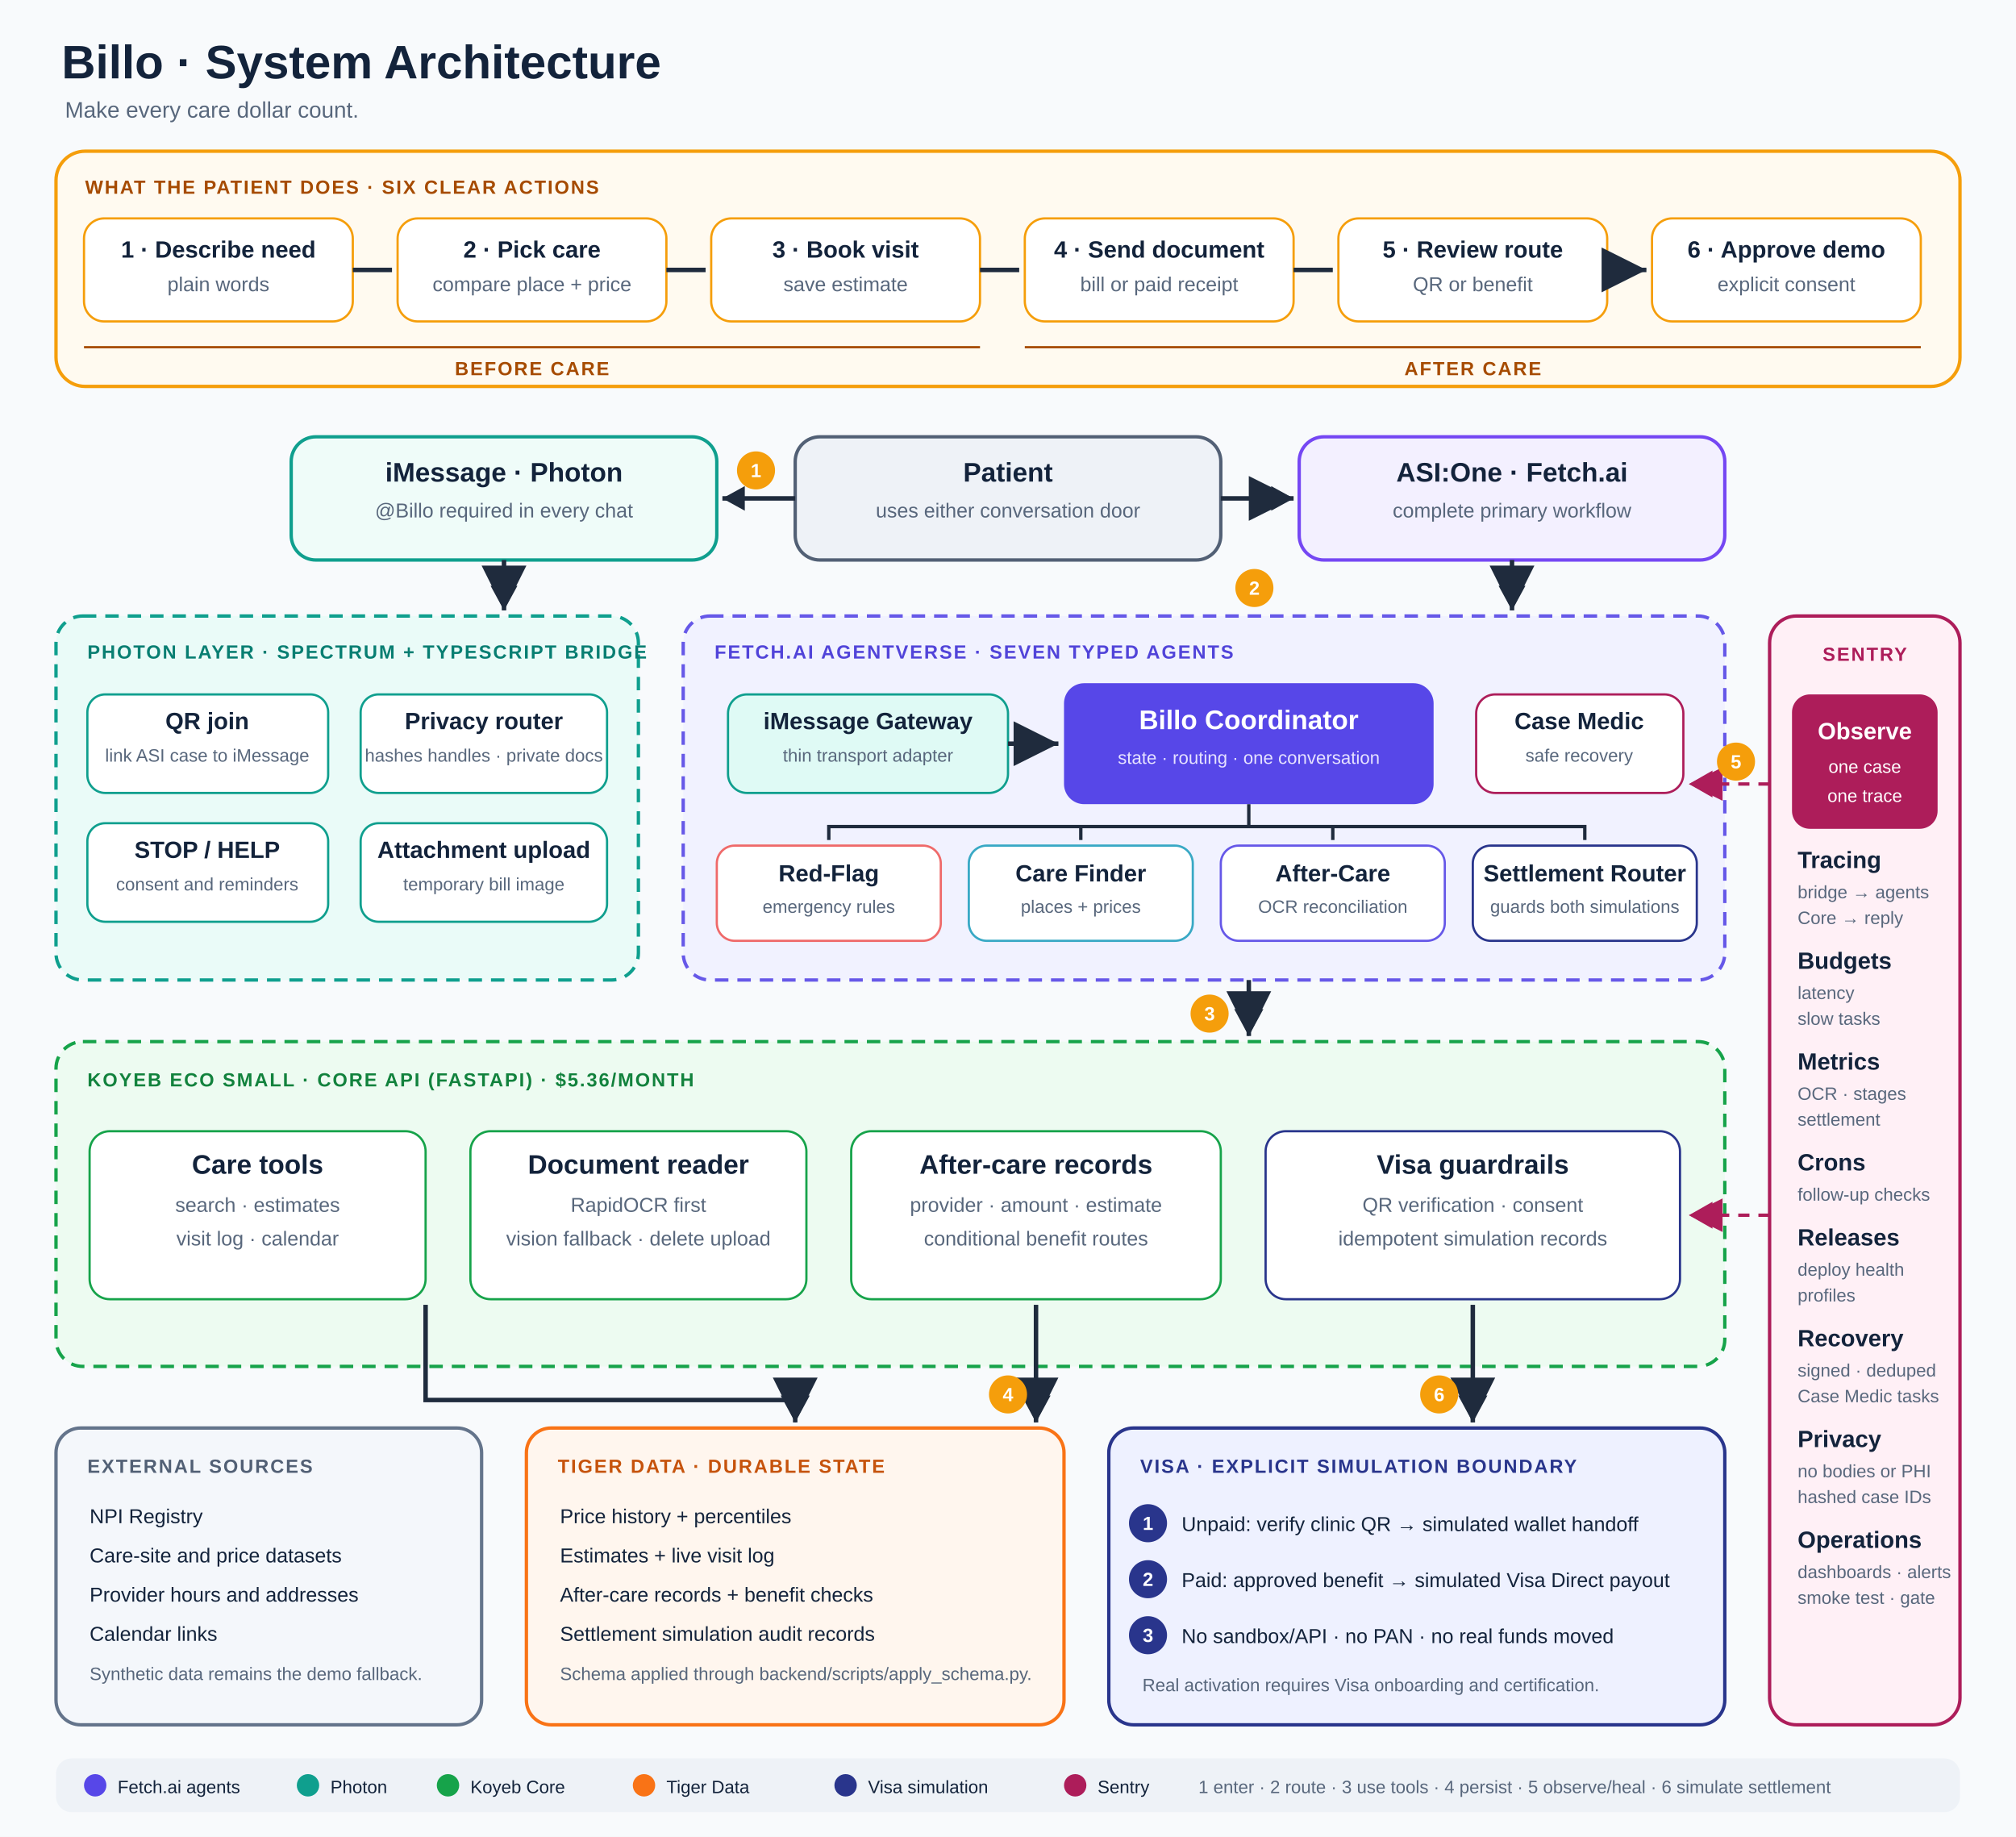
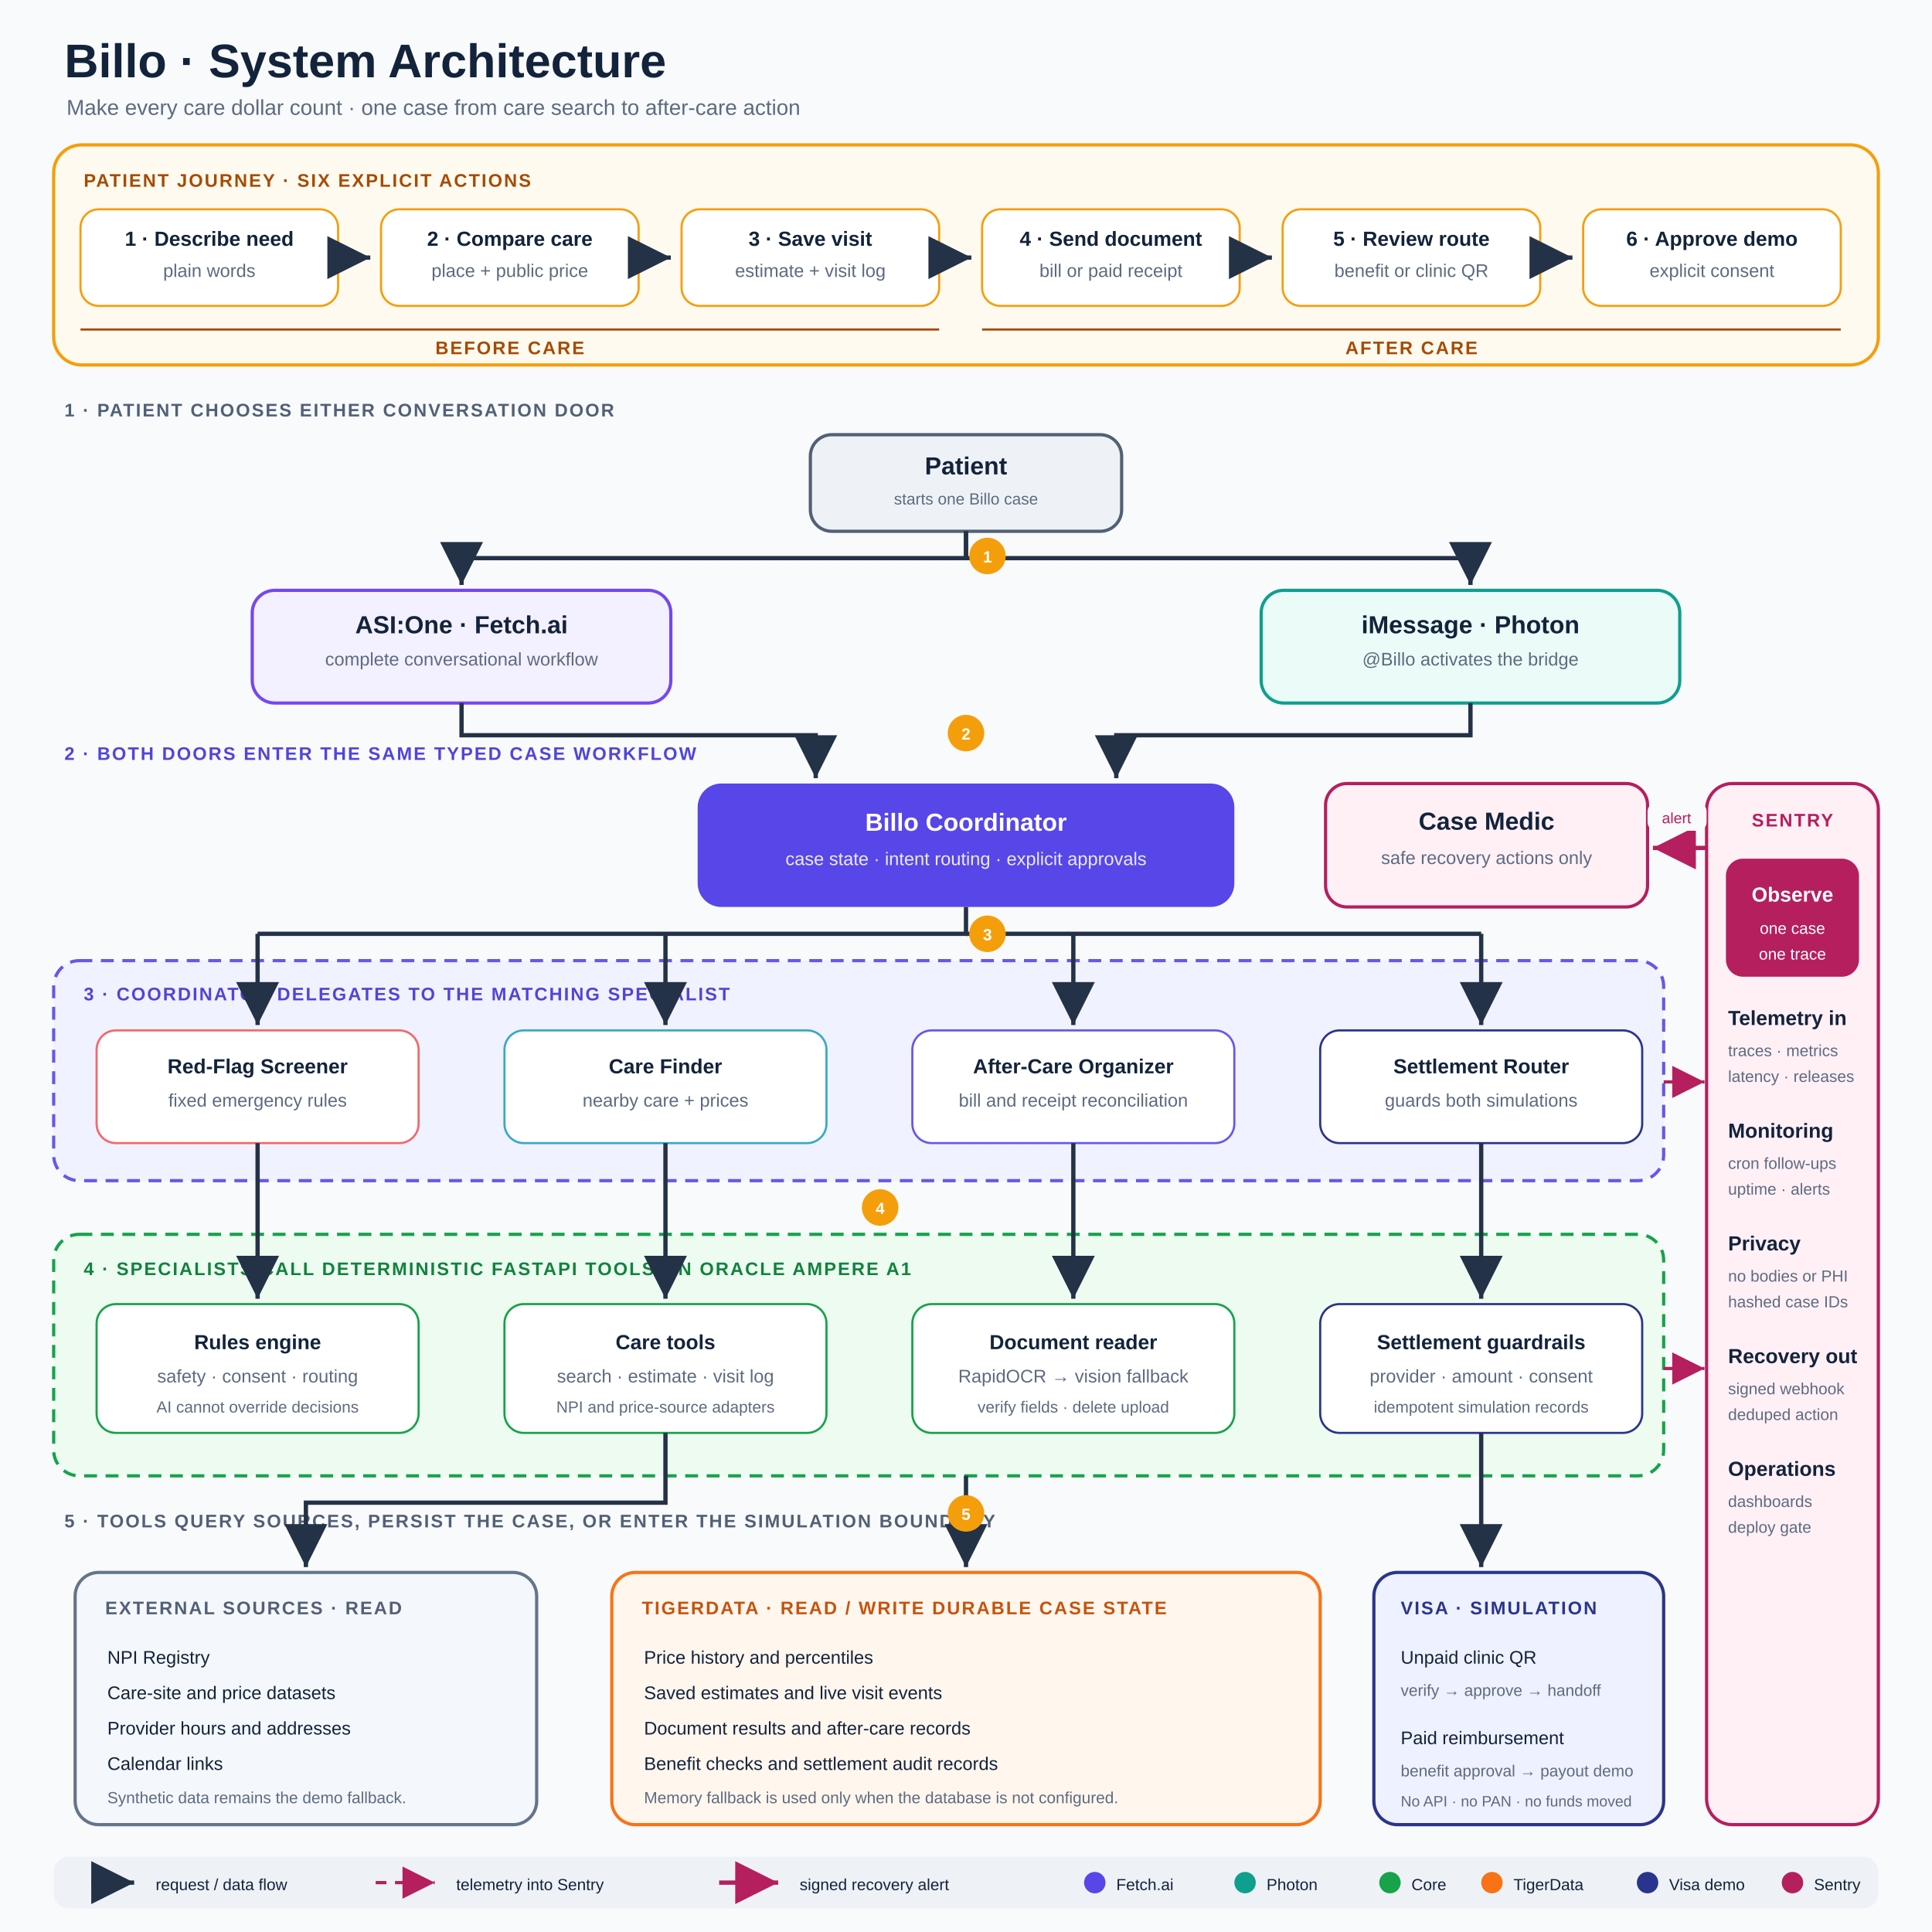
- <svg xmlns="http://www.w3.org/2000/svg" width="1800" height="1640" viewBox="0 0 1800 1640">
+ <svg xmlns="http://www.w3.org/2000/svg" width="1800" height="1800" viewBox="0 0 1800 1800">
  <defs>
    <style>
-       .bg{fill:#f8fafc}.ink{fill:#13233b}.muted{fill:#58677c}.title{font:700 42px Arial,sans-serif}.sub{font:20px Arial,sans-serif}.h{font:700 24px Arial,sans-serif}.boxh{font:700 21px Arial,sans-serif}.body{font:18px Arial,sans-serif}.small{font:16px Arial,sans-serif}.tiny{font:14px Arial,sans-serif}.label{font:700 17px Arial,sans-serif;letter-spacing:1.4px}.num{font:700 17px Arial,sans-serif;fill:#fff}.arrow{stroke:#1f2b3d;stroke-width:4;fill:none;marker-end:url(#arrow)}.dash{stroke:#ad1d5a;stroke-width:3;stroke-dasharray:10 8;fill:none;marker-end:url(#pinkArrow)}
+       .bg{fill:#f8fafc}.ink{fill:#13233b}.muted{fill:#5d6b7f}.title{font:700 44px Arial,sans-serif}.sub{font:20px Arial,sans-serif}.section{font:700 17px Arial,sans-serif;letter-spacing:1.5px}.h{font:700 23px Arial,sans-serif}.boxh{font:700 19px Arial,sans-serif}.body{font:17px Arial,sans-serif}.small{font:15px Arial,sans-serif}.tiny{font:14px Arial,sans-serif}.flow{stroke:#243247;stroke-width:4;fill:none;marker-end:url(#flowArrow)}.bus{stroke:#243247;stroke-width:4;fill:none}.observe{stroke:#b51f5d;stroke-width:3;stroke-dasharray:10 8;fill:none;marker-end:url(#observeArrow)}.recover{stroke:#b51f5d;stroke-width:4;fill:none;marker-end:url(#recoverArrow)}.edge{stroke:#d6dde8;stroke-width:2}.labelbg{fill:#f8fafc}.step{font:700 15px Arial,sans-serif;fill:#fff}
    </style>
-     <marker id="arrow" markerWidth="12" markerHeight="12" refX="10" refY="5" orient="auto">
-       <path d="M0,0 L10,5 L0,10 z" fill="#1f2b3d" />
+     <marker id="flowArrow" markerWidth="12" markerHeight="12" refX="10" refY="5" orient="auto" markerUnits="strokeWidth">
+       <path d="M0 0 L10 5 L0 10 Z" fill="#243247" />
    </marker>
-     <marker id="pinkArrow" markerWidth="12" markerHeight="12" refX="10" refY="5" orient="auto">
-       <path d="M0,0 L10,5 L0,10 z" fill="#ad1d5a" />
+     <marker id="observeArrow" markerWidth="12" markerHeight="12" refX="10" refY="5" orient="auto" markerUnits="strokeWidth">
+       <path d="M0 0 L10 5 L0 10 Z" fill="#b51f5d" />
+     </marker>
+     <marker id="recoverArrow" markerWidth="12" markerHeight="12" refX="10" refY="5" orient="auto" markerUnits="strokeWidth">
+       <path d="M0 0 L10 5 L0 10 Z" fill="#b51f5d" />
    </marker>
  </defs>
-   <rect class="bg" width="1800" height="1640" />
-   <text x="55" y="70" class="title ink">Billo · System Architecture</text>
-   <text x="58" y="105" class="sub muted">Make every care dollar count.</text>
-   <rect x="50" y="135" width="1700" height="210" rx="26" fill="#fffaf0" stroke="#f59e0b" stroke-width="3" />
-   <text x="76" y="173" class="label" fill="#a64b00">WHAT THE PATIENT DOES · SIX CLEAR ACTIONS</text>
+   <rect class="bg" width="1800" height="1800" />
+   <text x="60" y="72" class="title ink">Billo · System Architecture</text>
+   <text x="62" y="107" class="sub muted">Make every care dollar count · one case from care search to after-care action</text>
+   <rect x="50" y="135" width="1700" height="205" rx="26" fill="#fffaf0" stroke="#f59e0b" stroke-width="3" />
+   <text x="78" y="174" class="section" fill="#a64b00">PATIENT JOURNEY · SIX EXPLICIT ACTIONS</text>
  <g>
-     <rect x="75" y="195" width="240" height="92" rx="18" fill="#fff" stroke="#f59e0b" stroke-width="2" />
-     <text x="195" y="230" text-anchor="middle" class="boxh ink">1 · Describe need</text>
-     <text x="195" y="260" text-anchor="middle" class="body muted">plain words</text>
-     <rect x="355" y="195" width="240" height="92" rx="18" fill="#fff" stroke="#f59e0b" stroke-width="2" />
-     <text x="475" y="230" text-anchor="middle" class="boxh ink">2 · Pick care</text>
-     <text x="475" y="260" text-anchor="middle" class="body muted">compare place + price</text>
-     <rect x="635" y="195" width="240" height="92" rx="18" fill="#fff" stroke="#f59e0b" stroke-width="2" />
-     <text x="755" y="230" text-anchor="middle" class="boxh ink">3 · Book visit</text>
-     <text x="755" y="260" text-anchor="middle" class="body muted">save estimate</text>
-     <rect x="915" y="195" width="240" height="92" rx="18" fill="#fff" stroke="#f59e0b" stroke-width="2" />
-     <text x="1035" y="230" text-anchor="middle" class="boxh ink">4 · Send document</text>
-     <text x="1035" y="260" text-anchor="middle" class="body muted">bill or paid receipt</text>
-     <rect x="1195" y="195" width="240" height="92" rx="18" fill="#fff" stroke="#f59e0b" stroke-width="2" />
-     <text x="1315" y="230" text-anchor="middle" class="boxh ink">5 · Review route</text>
-     <text x="1315" y="260" text-anchor="middle" class="body muted">QR or benefit</text>
-     <rect x="1475" y="195" width="240" height="92" rx="18" fill="#fff" stroke="#f59e0b" stroke-width="2" />
-     <text x="1595" y="230" text-anchor="middle" class="boxh ink">6 · Approve demo</text>
-     <text x="1595" y="260" text-anchor="middle" class="body muted">explicit consent</text>
-     <path d="M315 241 H350 M595 241 H630 M875 241 H910 M1155 241 H1190 M1435 241 H1470" class="arrow" />
-     <path d="M75 310 H875" stroke="#a64b00" stroke-width="2" />
-     <text x="475" y="335" text-anchor="middle" class="label" fill="#a64b00">BEFORE CARE</text>
-     <path d="M915 310 H1715" stroke="#a64b00" stroke-width="2" />
-     <text x="1315" y="335" text-anchor="middle" class="label" fill="#a64b00">AFTER CARE</text>
+     <rect x="75" y="195" width="240" height="90" rx="17" fill="#fff" stroke="#f59e0b" stroke-width="2" />
+     <text x="195" y="229" text-anchor="middle" class="boxh ink">1 · Describe need</text>
+     <text x="195" y="258" text-anchor="middle" class="body muted">plain words</text>
+     <rect x="355" y="195" width="240" height="90" rx="17" fill="#fff" stroke="#f59e0b" stroke-width="2" />
+     <text x="475" y="229" text-anchor="middle" class="boxh ink">2 · Compare care</text>
+     <text x="475" y="258" text-anchor="middle" class="body muted">place + public price</text>
+     <rect x="635" y="195" width="240" height="90" rx="17" fill="#fff" stroke="#f59e0b" stroke-width="2" />
+     <text x="755" y="229" text-anchor="middle" class="boxh ink">3 · Save visit</text>
+     <text x="755" y="258" text-anchor="middle" class="body muted">estimate + visit log</text>
+     <rect x="915" y="195" width="240" height="90" rx="17" fill="#fff" stroke="#f59e0b" stroke-width="2" />
+     <text x="1035" y="229" text-anchor="middle" class="boxh ink">4 · Send document</text>
+     <text x="1035" y="258" text-anchor="middle" class="body muted">bill or paid receipt</text>
+     <rect x="1195" y="195" width="240" height="90" rx="17" fill="#fff" stroke="#f59e0b" stroke-width="2" />
+     <text x="1315" y="229" text-anchor="middle" class="boxh ink">5 · Review route</text>
+     <text x="1315" y="258" text-anchor="middle" class="body muted">benefit or clinic QR</text>
+     <rect x="1475" y="195" width="240" height="90" rx="17" fill="#fff" stroke="#f59e0b" stroke-width="2" />
+     <text x="1595" y="229" text-anchor="middle" class="boxh ink">6 · Approve demo</text>
+     <text x="1595" y="258" text-anchor="middle" class="body muted">explicit consent</text>
+     <path d="M315 240 H345" class="flow" />
+     <path d="M595 240 H625" class="flow" />
+     <path d="M875 240 H905" class="flow" />
+     <path d="M1155 240 H1185" class="flow" />
+     <path d="M1435 240 H1465" class="flow" />
+     <path d="M75 307 H875" stroke="#a64b00" stroke-width="2" />
+     <text x="475" y="330" text-anchor="middle" class="section" fill="#a64b00">BEFORE CARE</text>
+     <path d="M915 307 H1715" stroke="#a64b00" stroke-width="2" />
+     <text x="1315" y="330" text-anchor="middle" class="section" fill="#a64b00">AFTER CARE</text>
  </g>
-   <rect x="260" y="390" width="380" height="110" rx="22" fill="#effcf9" stroke="#0f9f8e" stroke-width="3" />
-   <text x="450" y="430" text-anchor="middle" class="h ink">iMessage · Photon</text>
-   <text x="450" y="462" text-anchor="middle" class="body muted">@Billo required in every chat</text>
-   <rect x="710" y="390" width="380" height="110" rx="22" fill="#eef2f7" stroke="#526075" stroke-width="3" />
-   <text x="900" y="430" text-anchor="middle" class="h ink">Patient</text>
-   <text x="900" y="462" text-anchor="middle" class="body muted">uses either conversation door</text>
-   <rect x="1160" y="390" width="380" height="110" rx="22" fill="#f3f0ff" stroke="#7547f3" stroke-width="3" />
-   <text x="1350" y="430" text-anchor="middle" class="h ink">ASI:One · Fetch.ai</text>
-   <text x="1350" y="462" text-anchor="middle" class="body muted">complete primary workflow</text>
-   <path d="M710 445 H645 M1090 445 H1155" class="arrow" />
-   <rect x="50" y="550" width="520" height="325" rx="24" fill="#eafbf8" stroke="#0f9f8e" stroke-width="3" stroke-dasharray="12 8" />
-   <text x="78" y="588" class="label" fill="#087e72">PHOTON LAYER · SPECTRUM + TYPESCRIPT BRIDGE</text>
-   <rect x="78" y="620" width="215" height="88" rx="16" fill="#fff" stroke="#0f9f8e" stroke-width="2" />
-   <text x="185" y="651" text-anchor="middle" class="boxh ink">QR join</text>
-   <text x="185" y="680" text-anchor="middle" class="small muted">link ASI case to iMessage</text>
-   <rect x="322" y="620" width="220" height="88" rx="16" fill="#fff" stroke="#0f9f8e" stroke-width="2" />
-   <text x="432" y="651" text-anchor="middle" class="boxh ink">Privacy router</text>
-   <text x="432" y="680" text-anchor="middle" class="small muted">hashes handles · private docs</text>
-   <rect x="78" y="735" width="215" height="88" rx="16" fill="#fff" stroke="#0f9f8e" stroke-width="2" />
-   <text x="185" y="766" text-anchor="middle" class="boxh ink">STOP / HELP</text>
-   <text x="185" y="795" text-anchor="middle" class="small muted">consent and reminders</text>
-   <rect x="322" y="735" width="220" height="88" rx="16" fill="#fff" stroke="#0f9f8e" stroke-width="2" />
-   <text x="432" y="766" text-anchor="middle" class="boxh ink">Attachment upload</text>
-   <text x="432" y="795" text-anchor="middle" class="small muted">temporary bill image</text>
-   <path d="M450 500 V545" class="arrow" />
-   <rect x="610" y="550" width="930" height="325" rx="24" fill="#f1f2ff" stroke="#6658e8" stroke-width="3" stroke-dasharray="12 8" />
-   <text x="638" y="588" class="label" fill="#5144d9">FETCH.AI AGENTVERSE · SEVEN TYPED AGENTS</text>
-   <rect x="650" y="620" width="250" height="88" rx="17" fill="#dffaf5" stroke="#0f9f8e" stroke-width="2" />
-   <text x="775" y="651" text-anchor="middle" class="boxh ink">iMessage Gateway</text>
-   <text x="775" y="680" text-anchor="middle" class="small muted">thin transport adapter</text>
-   <rect x="950" y="610" width="330" height="108" rx="18" fill="#5747e8" />
-   <text x="1115" y="651" text-anchor="middle" class="h" fill="#fff">Billo Coordinator</text>
-   <text x="1115" y="682" text-anchor="middle" class="small" fill="#e6e2ff">state · routing · one conversation</text>
-   <path d="M900 664 H945" class="arrow" />
-   <rect x="1318" y="620" width="185" height="88" rx="17" fill="#fff" stroke="#ad1d5a" stroke-width="2" />
-   <text x="1410" y="651" text-anchor="middle" class="boxh ink">Case Medic</text>
-   <text x="1410" y="680" text-anchor="middle" class="small muted">safe recovery</text>
-   <rect x="640" y="755" width="200" height="85" rx="16" fill="#fff" stroke="#ef6a6a" stroke-width="2" />
-   <text x="740" y="787" text-anchor="middle" class="boxh ink">Red-Flag</text>
-   <text x="740" y="815" text-anchor="middle" class="small muted">emergency rules</text>
-   <rect x="865" y="755" width="200" height="85" rx="16" fill="#fff" stroke="#39a9c5" stroke-width="2" />
-   <text x="965" y="787" text-anchor="middle" class="boxh ink">Care Finder</text>
-   <text x="965" y="815" text-anchor="middle" class="small muted">places + prices</text>
-   <rect x="1090" y="755" width="200" height="85" rx="16" fill="#fff" stroke="#6658e8" stroke-width="2" />
-   <text x="1190" y="787" text-anchor="middle" class="boxh ink">After-Care</text>
-   <text x="1190" y="815" text-anchor="middle" class="small muted">OCR reconciliation</text>
-   <rect x="1315" y="755" width="200" height="85" rx="16" fill="#fff" stroke="#29358c" stroke-width="2" />
-   <text x="1415" y="787" text-anchor="middle" class="boxh ink">Settlement Router</text>
-   <text x="1415" y="815" text-anchor="middle" class="small muted">guards both simulations</text>
-   <path d="M1115 718 V738 H740 V750 M1115 738 H965 V750 M1115 738 H1190 V750 M1115 738 H1415 V750" stroke="#1f2b3d" stroke-width="3" fill="none" />
-   <path d="M1350 500 V545" class="arrow" />
-   <rect x="50" y="930" width="1490" height="290" rx="24" fill="#edfbf1" stroke="#16a34a" stroke-width="3" stroke-dasharray="12 8" />
-   <text x="78" y="970" class="label" fill="#12823d">KOYEB ECO SMALL · CORE API (FASTAPI) · $5.36/MONTH</text>
-   <rect x="80" y="1010" width="300" height="150" rx="18" fill="#fff" stroke="#16a34a" stroke-width="2" />
-   <text x="230" y="1048" text-anchor="middle" class="h ink">Care tools</text>
-   <text x="230" y="1082" text-anchor="middle" class="body muted">search · estimates</text>
-   <text x="230" y="1112" text-anchor="middle" class="body muted">visit log · calendar</text>
-   <rect x="420" y="1010" width="300" height="150" rx="18" fill="#fff" stroke="#16a34a" stroke-width="2" />
-   <text x="570" y="1048" text-anchor="middle" class="h ink">Document reader</text>
-   <text x="570" y="1082" text-anchor="middle" class="body muted">RapidOCR first</text>
-   <text x="570" y="1112" text-anchor="middle" class="body muted">vision fallback · delete upload</text>
-   <rect x="760" y="1010" width="330" height="150" rx="18" fill="#fff" stroke="#16a34a" stroke-width="2" />
-   <text x="925" y="1048" text-anchor="middle" class="h ink">After-care records</text>
-   <text x="925" y="1082" text-anchor="middle" class="body muted">provider · amount · estimate</text>
-   <text x="925" y="1112" text-anchor="middle" class="body muted">conditional benefit routes</text>
-   <rect x="1130" y="1010" width="370" height="150" rx="18" fill="#fff" stroke="#29358c" stroke-width="2" />
-   <text x="1315" y="1048" text-anchor="middle" class="h ink">Visa guardrails</text>
-   <text x="1315" y="1082" text-anchor="middle" class="body muted">QR verification · consent</text>
-   <text x="1315" y="1112" text-anchor="middle" class="body muted">idempotent simulation records</text>
-   <path d="M1115 875 V925" class="arrow" />
-   <rect x="1580" y="550" width="170" height="990" rx="24" fill="#fff0f6" stroke="#ad1d5a" stroke-width="3" />
-   <text x="1665" y="590" text-anchor="middle" class="label" fill="#ad1d5a">SENTRY</text>
-   <rect x="1600" y="620" width="130" height="120" rx="16" fill="#ad1d5a" />
-   <text x="1665" y="660" text-anchor="middle" class="boxh" fill="#fff">Observe</text>
-   <text x="1665" y="690" text-anchor="middle" class="small" fill="#fff">one case</text>
-   <text x="1665" y="716" text-anchor="middle" class="small" fill="#fff">one trace</text>
-   <text x="1605" y="775" class="boxh ink">Tracing</text>
-   <text x="1605" y="802" class="small muted">bridge → agents</text>
-   <text x="1605" y="825" class="small muted">Core → reply</text>
-   <text x="1605" y="865" class="boxh ink">Budgets</text>
-   <text x="1605" y="892" class="small muted">latency</text>
-   <text x="1605" y="915" class="small muted">slow tasks</text>
-   <text x="1605" y="955" class="boxh ink">Metrics</text>
-   <text x="1605" y="982" class="small muted">OCR · stages</text>
-   <text x="1605" y="1005" class="small muted">settlement</text>
-   <text x="1605" y="1045" class="boxh ink">Crons</text>
-   <text x="1605" y="1072" class="small muted">follow-up checks</text>
-   <text x="1605" y="1112" class="boxh ink">Releases</text>
-   <text x="1605" y="1139" class="small muted">deploy health</text>
-   <text x="1605" y="1162" class="small muted">profiles</text>
-   <text x="1605" y="1202" class="boxh ink">Recovery</text>
-   <text x="1605" y="1229" class="small muted">signed · deduped</text>
-   <text x="1605" y="1252" class="small muted">Case Medic tasks</text>
-   <text x="1605" y="1292" class="boxh ink">Privacy</text>
-   <text x="1605" y="1319" class="small muted">no bodies or PHI</text>
-   <text x="1605" y="1342" class="small muted">hashed case IDs</text>
-   <text x="1605" y="1382" class="boxh ink">Operations</text>
-   <text x="1605" y="1409" class="small muted">dashboards · alerts</text>
-   <text x="1605" y="1432" class="small muted">smoke test · gate</text>
-   <path d="M1580 700 H1508" class="dash" />
-   <path d="M1580 1085 H1508" class="dash" />
-   <rect x="50" y="1275" width="380" height="265" rx="22" fill="#f4f7fb" stroke="#64748b" stroke-width="3" />
-   <text x="78" y="1315" class="label" fill="#526075">EXTERNAL SOURCES</text>
-   <text x="80" y="1360" class="body ink">NPI Registry</text>
-   <text x="80" y="1395" class="body ink">Care-site and price datasets</text>
-   <text x="80" y="1430" class="body ink">Provider hours and addresses</text>
-   <text x="80" y="1465" class="body ink">Calendar links</text>
-   <text x="80" y="1500" class="small muted">Synthetic data remains the demo fallback.</text>
-   <rect x="470" y="1275" width="480" height="265" rx="22" fill="#fff6ee" stroke="#f97316" stroke-width="3" />
-   <text x="498" y="1315" class="label" fill="#c6530c">TIGER DATA · DURABLE STATE</text>
-   <text x="500" y="1360" class="body ink">Price history + percentiles</text>
-   <text x="500" y="1395" class="body ink">Estimates + live visit log</text>
-   <text x="500" y="1430" class="body ink">After-care records + benefit checks</text>
-   <text x="500" y="1465" class="body ink">Settlement simulation audit records</text>
-   <text x="500" y="1500" class="small muted">Schema applied through backend/scripts/apply_schema.py.</text>
-   <rect x="990" y="1275" width="550" height="265" rx="22" fill="#eef1ff" stroke="#29358c" stroke-width="3" />
-   <text x="1018" y="1315" class="label" fill="#29358c">VISA · EXPLICIT SIMULATION BOUNDARY</text>
-   <circle cx="1025" cy="1360" r="17" fill="#29358c" />
-   <text x="1025" y="1366" text-anchor="middle" class="num">1</text>
-   <text x="1055" y="1367" class="body ink">Unpaid: verify clinic QR → simulated wallet handoff</text>
-   <circle cx="1025" cy="1410" r="17" fill="#29358c" />
-   <text x="1025" y="1416" text-anchor="middle" class="num">2</text>
-   <text x="1055" y="1417" class="body ink">Paid: approved benefit → simulated Visa Direct payout</text>
-   <circle cx="1025" cy="1460" r="17" fill="#29358c" />
-   <text x="1025" y="1466" text-anchor="middle" class="num">3</text>
-   <text x="1055" y="1467" class="body ink">No sandbox/API · no PAN · no real funds moved</text>
-   <text x="1020" y="1510" class="small muted">Real activation requires Visa onboarding and certification.</text>
-   <path d="M380 1165 V1250 H710 V1270" class="arrow" />
-   <path d="M925 1165 V1270" class="arrow" />
-   <path d="M1315 1165 V1270" class="arrow" />
-   <g fill="#1f2b3d">
-     <polygon points="645,445 665,434 665,456" />
-     <polygon points="1155,445 1135,434 1135,456" />
-     <polygon points="450,545 438,523 462,523" />
-     <polygon points="1350,545 1338,523 1362,523" />
-     <polygon points="1115,925 1102,901 1128,901" />
-     <polygon points="710,1270 697,1246 723,1246" />
-     <polygon points="925,1270 912,1246 938,1246" />
-     <polygon points="1315,1270 1302,1246 1328,1246" />
+   <text x="60" y="388" class="section" fill="#526075">1 · PATIENT CHOOSES EITHER CONVERSATION DOOR</text>
+   <rect x="755" y="405" width="290" height="90" rx="20" fill="#eef2f7" stroke="#526075" stroke-width="3" />
+   <text x="900" y="442" text-anchor="middle" class="h ink">Patient</text>
+   <text x="900" y="470" text-anchor="middle" class="small muted">starts one Billo case</text>
+   <path d="M900 495 V520 H430" class="bus" />
+   <path d="M430 520 V545" class="flow" />
+   <path d="M900 495 V520 H1370" class="bus" />
+   <path d="M1370 520 V545" class="flow" />
+   <rect x="235" y="550" width="390" height="105" rx="21" fill="#f3f0ff" stroke="#7547f3" stroke-width="3" />
+   <text x="430" y="590" text-anchor="middle" class="h ink">ASI:One · Fetch.ai</text>
+   <text x="430" y="620" text-anchor="middle" class="body muted">complete conversational workflow</text>
+   <rect x="1175" y="550" width="390" height="105" rx="21" fill="#eafbf8" stroke="#0f9f8e" stroke-width="3" />
+   <text x="1370" y="590" text-anchor="middle" class="h ink">iMessage · Photon</text>
+   <text x="1370" y="620" text-anchor="middle" class="body muted">@Billo activates the bridge</text>
+   <text x="60" y="708" class="section" fill="#5144d9">2 · BOTH DOORS ENTER THE SAME TYPED CASE WORKFLOW</text>
+   <path d="M430 655 V685 H760 V725" class="flow" />
+   <path d="M1370 655 V685 H1040 V725" class="flow" />
+   <rect x="650" y="730" width="500" height="115" rx="22" fill="#5747e8" />
+   <text x="900" y="774" text-anchor="middle" class="h" fill="#fff">Billo Coordinator</text>
+   <text x="900" y="806" text-anchor="middle" class="body" fill="#ece9ff">case state · intent routing · explicit approvals</text>
+   <rect x="1235" y="730" width="300" height="115" rx="20" fill="#fff0f6" stroke="#b51f5d" stroke-width="3" />
+   <text x="1385" y="773" text-anchor="middle" class="h ink">Case Medic</text>
+   <text x="1385" y="805" text-anchor="middle" class="body muted">safe recovery actions only</text>
+   <rect x="50" y="895" width="1500" height="205" rx="24" fill="#f1f2ff" stroke="#6658e8" stroke-width="3" stroke-dasharray="12 8" />
+   <text x="78" y="932" class="section" fill="#5144d9">3 · COORDINATOR DELEGATES TO THE MATCHING SPECIALIST</text>
+   <path d="M900 845 V870 H240" class="bus" />
+   <path d="M900 870 H1380" class="bus" />
+   <path d="M240 870 V955" class="flow" />
+   <path d="M620 870 V955" class="flow" />
+   <path d="M1000 870 V955" class="flow" />
+   <path d="M1380 870 V955" class="flow" />
+   <rect x="90" y="960" width="300" height="105" rx="18" fill="#fff" stroke="#ef6a6a" stroke-width="2" />
+   <text x="240" y="1000" text-anchor="middle" class="boxh ink">Red-Flag Screener</text>
+   <text x="240" y="1031" text-anchor="middle" class="body muted">fixed emergency rules</text>
+   <rect x="470" y="960" width="300" height="105" rx="18" fill="#fff" stroke="#39a9c5" stroke-width="2" />
+   <text x="620" y="1000" text-anchor="middle" class="boxh ink">Care Finder</text>
+   <text x="620" y="1031" text-anchor="middle" class="body muted">nearby care + prices</text>
+   <rect x="850" y="960" width="300" height="105" rx="18" fill="#fff" stroke="#6658e8" stroke-width="2" />
+   <text x="1000" y="1000" text-anchor="middle" class="boxh ink">After-Care Organizer</text>
+   <text x="1000" y="1031" text-anchor="middle" class="body muted">bill and receipt reconciliation</text>
+   <rect x="1230" y="960" width="300" height="105" rx="18" fill="#fff" stroke="#29358c" stroke-width="2" />
+   <text x="1380" y="1000" text-anchor="middle" class="boxh ink">Settlement Router</text>
+   <text x="1380" y="1031" text-anchor="middle" class="body muted">guards both simulations</text>
+   <rect x="50" y="1150" width="1500" height="225" rx="24" fill="#edfbf1" stroke="#16a34a" stroke-width="3" stroke-dasharray="12 8" />
+   <text x="78" y="1188" class="section" fill="#12823d">4 · SPECIALISTS CALL DETERMINISTIC FASTAPI TOOLS ON ORACLE AMPERE A1</text>
+   <path d="M240 1065 V1210" class="flow" />
+   <path d="M620 1065 V1210" class="flow" />
+   <path d="M1000 1065 V1210" class="flow" />
+   <path d="M1380 1065 V1210" class="flow" />
+   <rect x="90" y="1215" width="300" height="120" rx="18" fill="#fff" stroke="#16a34a" stroke-width="2" />
+   <text x="240" y="1257" text-anchor="middle" class="boxh ink">Rules engine</text>
+   <text x="240" y="1288" text-anchor="middle" class="body muted">safety · consent · routing</text>
+   <text x="240" y="1316" text-anchor="middle" class="small muted">AI cannot override decisions</text>
+   <rect x="470" y="1215" width="300" height="120" rx="18" fill="#fff" stroke="#16a34a" stroke-width="2" />
+   <text x="620" y="1257" text-anchor="middle" class="boxh ink">Care tools</text>
+   <text x="620" y="1288" text-anchor="middle" class="body muted">search · estimate · visit log</text>
+   <text x="620" y="1316" text-anchor="middle" class="small muted">NPI and price-source adapters</text>
+   <rect x="850" y="1215" width="300" height="120" rx="18" fill="#fff" stroke="#16a34a" stroke-width="2" />
+   <text x="1000" y="1257" text-anchor="middle" class="boxh ink">Document reader</text>
+   <text x="1000" y="1288" text-anchor="middle" class="body muted">RapidOCR → vision fallback</text>
+   <text x="1000" y="1316" text-anchor="middle" class="small muted">verify fields · delete upload</text>
+   <rect x="1230" y="1215" width="300" height="120" rx="18" fill="#fff" stroke="#29358c" stroke-width="2" />
+   <text x="1380" y="1257" text-anchor="middle" class="boxh ink">Settlement guardrails</text>
+   <text x="1380" y="1288" text-anchor="middle" class="body muted">provider · amount · consent</text>
+   <text x="1380" y="1316" text-anchor="middle" class="small muted">idempotent simulation records</text>
+   <text x="60" y="1423" class="section" fill="#526075">5 · TOOLS QUERY SOURCES, PERSIST THE CASE, OR ENTER THE SIMULATION BOUNDARY</text>
+   <path d="M620 1335 V1400 H285 V1460" class="flow" />
+   <path d="M900 1375 V1460" class="flow" />
+   <path d="M1380 1335 V1460" class="flow" />
+   <rect x="70" y="1465" width="430" height="235" rx="22" fill="#f4f7fb" stroke="#64748b" stroke-width="3" />
+   <text x="98" y="1504" class="section" fill="#526075">EXTERNAL SOURCES · READ</text>
+   <text x="100" y="1550" class="body ink">NPI Registry</text>
+   <text x="100" y="1583" class="body ink">Care-site and price datasets</text>
+   <text x="100" y="1616" class="body ink">Provider hours and addresses</text>
+   <text x="100" y="1649" class="body ink">Calendar links</text>
+   <text x="100" y="1680" class="small muted">Synthetic data remains the demo fallback.</text>
+   <rect x="570" y="1465" width="660" height="235" rx="22" fill="#fff6ee" stroke="#f97316" stroke-width="3" />
+   <text x="598" y="1504" class="section" fill="#c6530c">TIGERDATA · READ / WRITE DURABLE CASE STATE</text>
+   <text x="600" y="1550" class="body ink">Price history and percentiles</text>
+   <text x="600" y="1583" class="body ink">Saved estimates and live visit events</text>
+   <text x="600" y="1616" class="body ink">Document results and after-care records</text>
+   <text x="600" y="1649" class="body ink">Benefit checks and settlement audit records</text>
+   <text x="600" y="1680" class="small muted">Memory fallback is used only when the database is not configured.</text>
+   <rect x="1280" y="1465" width="270" height="235" rx="22" fill="#eef1ff" stroke="#29358c" stroke-width="3" />
+   <text x="1305" y="1504" class="section" fill="#29358c">VISA · SIMULATION</text>
+   <text x="1305" y="1550" class="body ink">Unpaid clinic QR</text>
+   <text x="1305" y="1580" class="small muted">verify → approve → handoff</text>
+   <text x="1305" y="1625" class="body ink">Paid reimbursement</text>
+   <text x="1305" y="1655" class="small muted">benefit approval → payout demo</text>
+   <text x="1305" y="1683" class="tiny muted">No API · no PAN · no funds moved</text>
+   <rect x="1590" y="730" width="160" height="970" rx="24" fill="#fff0f6" stroke="#b51f5d" stroke-width="3" />
+   <text x="1670" y="770" text-anchor="middle" class="section" fill="#b51f5d">SENTRY</text>
+   <rect x="1608" y="800" width="124" height="110" rx="16" fill="#b51f5d" />
+   <text x="1670" y="840" text-anchor="middle" class="boxh" fill="#fff">Observe</text>
+   <text x="1670" y="870" text-anchor="middle" class="small" fill="#fff">one case</text>
+   <text x="1670" y="894" text-anchor="middle" class="small" fill="#fff">one trace</text>
+   <text x="1610" y="955" class="boxh ink">Telemetry in</text>
+   <text x="1610" y="984" class="small muted">traces · metrics</text>
+   <text x="1610" y="1008" class="small muted">latency · releases</text>
+   <text x="1610" y="1060" class="boxh ink">Monitoring</text>
+   <text x="1610" y="1089" class="small muted">cron follow-ups</text>
+   <text x="1610" y="1113" class="small muted">uptime · alerts</text>
+   <text x="1610" y="1165" class="boxh ink">Privacy</text>
+   <text x="1610" y="1194" class="small muted">no bodies or PHI</text>
+   <text x="1610" y="1218" class="small muted">hashed case IDs</text>
+   <text x="1610" y="1270" class="boxh ink">Recovery out</text>
+   <text x="1610" y="1299" class="small muted">signed webhook</text>
+   <text x="1610" y="1323" class="small muted">deduped action</text>
+   <text x="1610" y="1375" class="boxh ink">Operations</text>
+   <text x="1610" y="1404" class="small muted">dashboards</text>
+   <text x="1610" y="1428" class="small muted">deploy gate</text>
+   <path d="M1550 1008 H1588" class="observe" />
+   <path d="M1550 1275 H1588" class="observe" />
+   <path d="M1590 790 H1540" class="recover" />
+   <rect x="1535" y="748" width="55" height="26" rx="8" class="labelbg" />
+   <text x="1562" y="767" text-anchor="middle" class="tiny" fill="#b51f5d">alert</text>
+   <g>
+     <circle cx="920" cy="518" r="17" fill="#f59e0b" />
+     <text x="920" y="524" text-anchor="middle" class="step">1</text>
+     <circle cx="900" cy="683" r="17" fill="#f59e0b" />
+     <text x="900" y="689" text-anchor="middle" class="step">2</text>
+     <circle cx="920" cy="870" r="17" fill="#f59e0b" />
+     <text x="920" y="876" text-anchor="middle" class="step">3</text>
+     <circle cx="820" cy="1125" r="17" fill="#f59e0b" />
+     <text x="820" y="1131" text-anchor="middle" class="step">4</text>
+     <circle cx="900" cy="1410" r="17" fill="#f59e0b" />
+     <text x="900" y="1416" text-anchor="middle" class="step">5</text>
  </g>
-   <g fill="#ad1d5a">
-     <polygon points="1508,700 1529,688 1529,712" />
-     <polygon points="1508,1085 1529,1073 1529,1097" />
-   </g>
-   <g>
-     <circle cx="675" cy="420" r="17" fill="#f59e0b" />
-     <text x="675" y="426" text-anchor="middle" class="num">1</text>
-     <circle cx="1120" cy="525" r="17" fill="#f59e0b" />
-     <text x="1120" y="531" text-anchor="middle" class="num">2</text>
-     <circle cx="1080" cy="905" r="17" fill="#f59e0b" />
-     <text x="1080" y="911" text-anchor="middle" class="num">3</text>
-     <circle cx="900" cy="1245" r="17" fill="#f59e0b" />
-     <text x="900" y="1251" text-anchor="middle" class="num">4</text>
-     <circle cx="1550" cy="680" r="17" fill="#f59e0b" />
-     <text x="1550" y="686" text-anchor="middle" class="num">5</text>
-     <circle cx="1285" cy="1245" r="17" fill="#f59e0b" />
-     <text x="1285" y="1251" text-anchor="middle" class="num">6</text>
-   </g>
-   <rect x="50" y="1570" width="1700" height="48" rx="14" fill="#eef2f7" />
-   <circle cx="85" cy="1594" r="10" fill="#5747e8" />
-   <text x="105" y="1601" class="small ink">Fetch.ai agents</text>
-   <circle cx="275" cy="1594" r="10" fill="#0f9f8e" />
-   <text x="295" y="1601" class="small ink">Photon</text>
-   <circle cx="400" cy="1594" r="10" fill="#16a34a" />
-   <text x="420" y="1601" class="small ink">Koyeb Core</text>
-   <circle cx="575" cy="1594" r="10" fill="#f97316" />
-   <text x="595" y="1601" class="small ink">Tiger Data</text>
-   <circle cx="755" cy="1594" r="10" fill="#29358c" />
-   <text x="775" y="1601" class="small ink">Visa simulation</text>
-   <circle cx="960" cy="1594" r="10" fill="#ad1d5a" />
-   <text x="980" y="1601" class="small ink">Sentry</text>
-   <text x="1070" y="1601" class="small muted">1 enter · 2 route · 3 use tools · 4 persist · 5 observe/heal · 6 simulate settlement</text>
+   <rect x="50" y="1730" width="1700" height="48" rx="14" fill="#eef2f7" />
+   <line x1="85" y1="1754" x2="125" y2="1754" class="flow" />
+   <text x="145" y="1761" class="small ink">request / data flow</text>
+   <line x1="350" y1="1754" x2="405" y2="1754" class="observe" />
+   <text x="425" y="1761" class="small ink">telemetry into Sentry</text>
+   <line x1="670" y1="1754" x2="725" y2="1754" class="recover" />
+   <text x="745" y="1761" class="small ink">signed recovery alert</text>
+   <circle cx="1020" cy="1754" r="10" fill="#5747e8" />
+   <text x="1040" y="1761" class="small ink">Fetch.ai</text>
+   <circle cx="1160" cy="1754" r="10" fill="#0f9f8e" />
+   <text x="1180" y="1761" class="small ink">Photon</text>
+   <circle cx="1295" cy="1754" r="10" fill="#16a34a" />
+   <text x="1315" y="1761" class="small ink">Core</text>
+   <circle cx="1390" cy="1754" r="10" fill="#f97316" />
+   <text x="1410" y="1761" class="small ink">TigerData</text>
+   <circle cx="1535" cy="1754" r="10" fill="#29358c" />
+   <text x="1555" y="1761" class="small ink">Visa demo</text>
+   <circle cx="1670" cy="1754" r="10" fill="#b51f5d" />
+   <text x="1690" y="1761" class="small ink">Sentry</text>
</svg>
